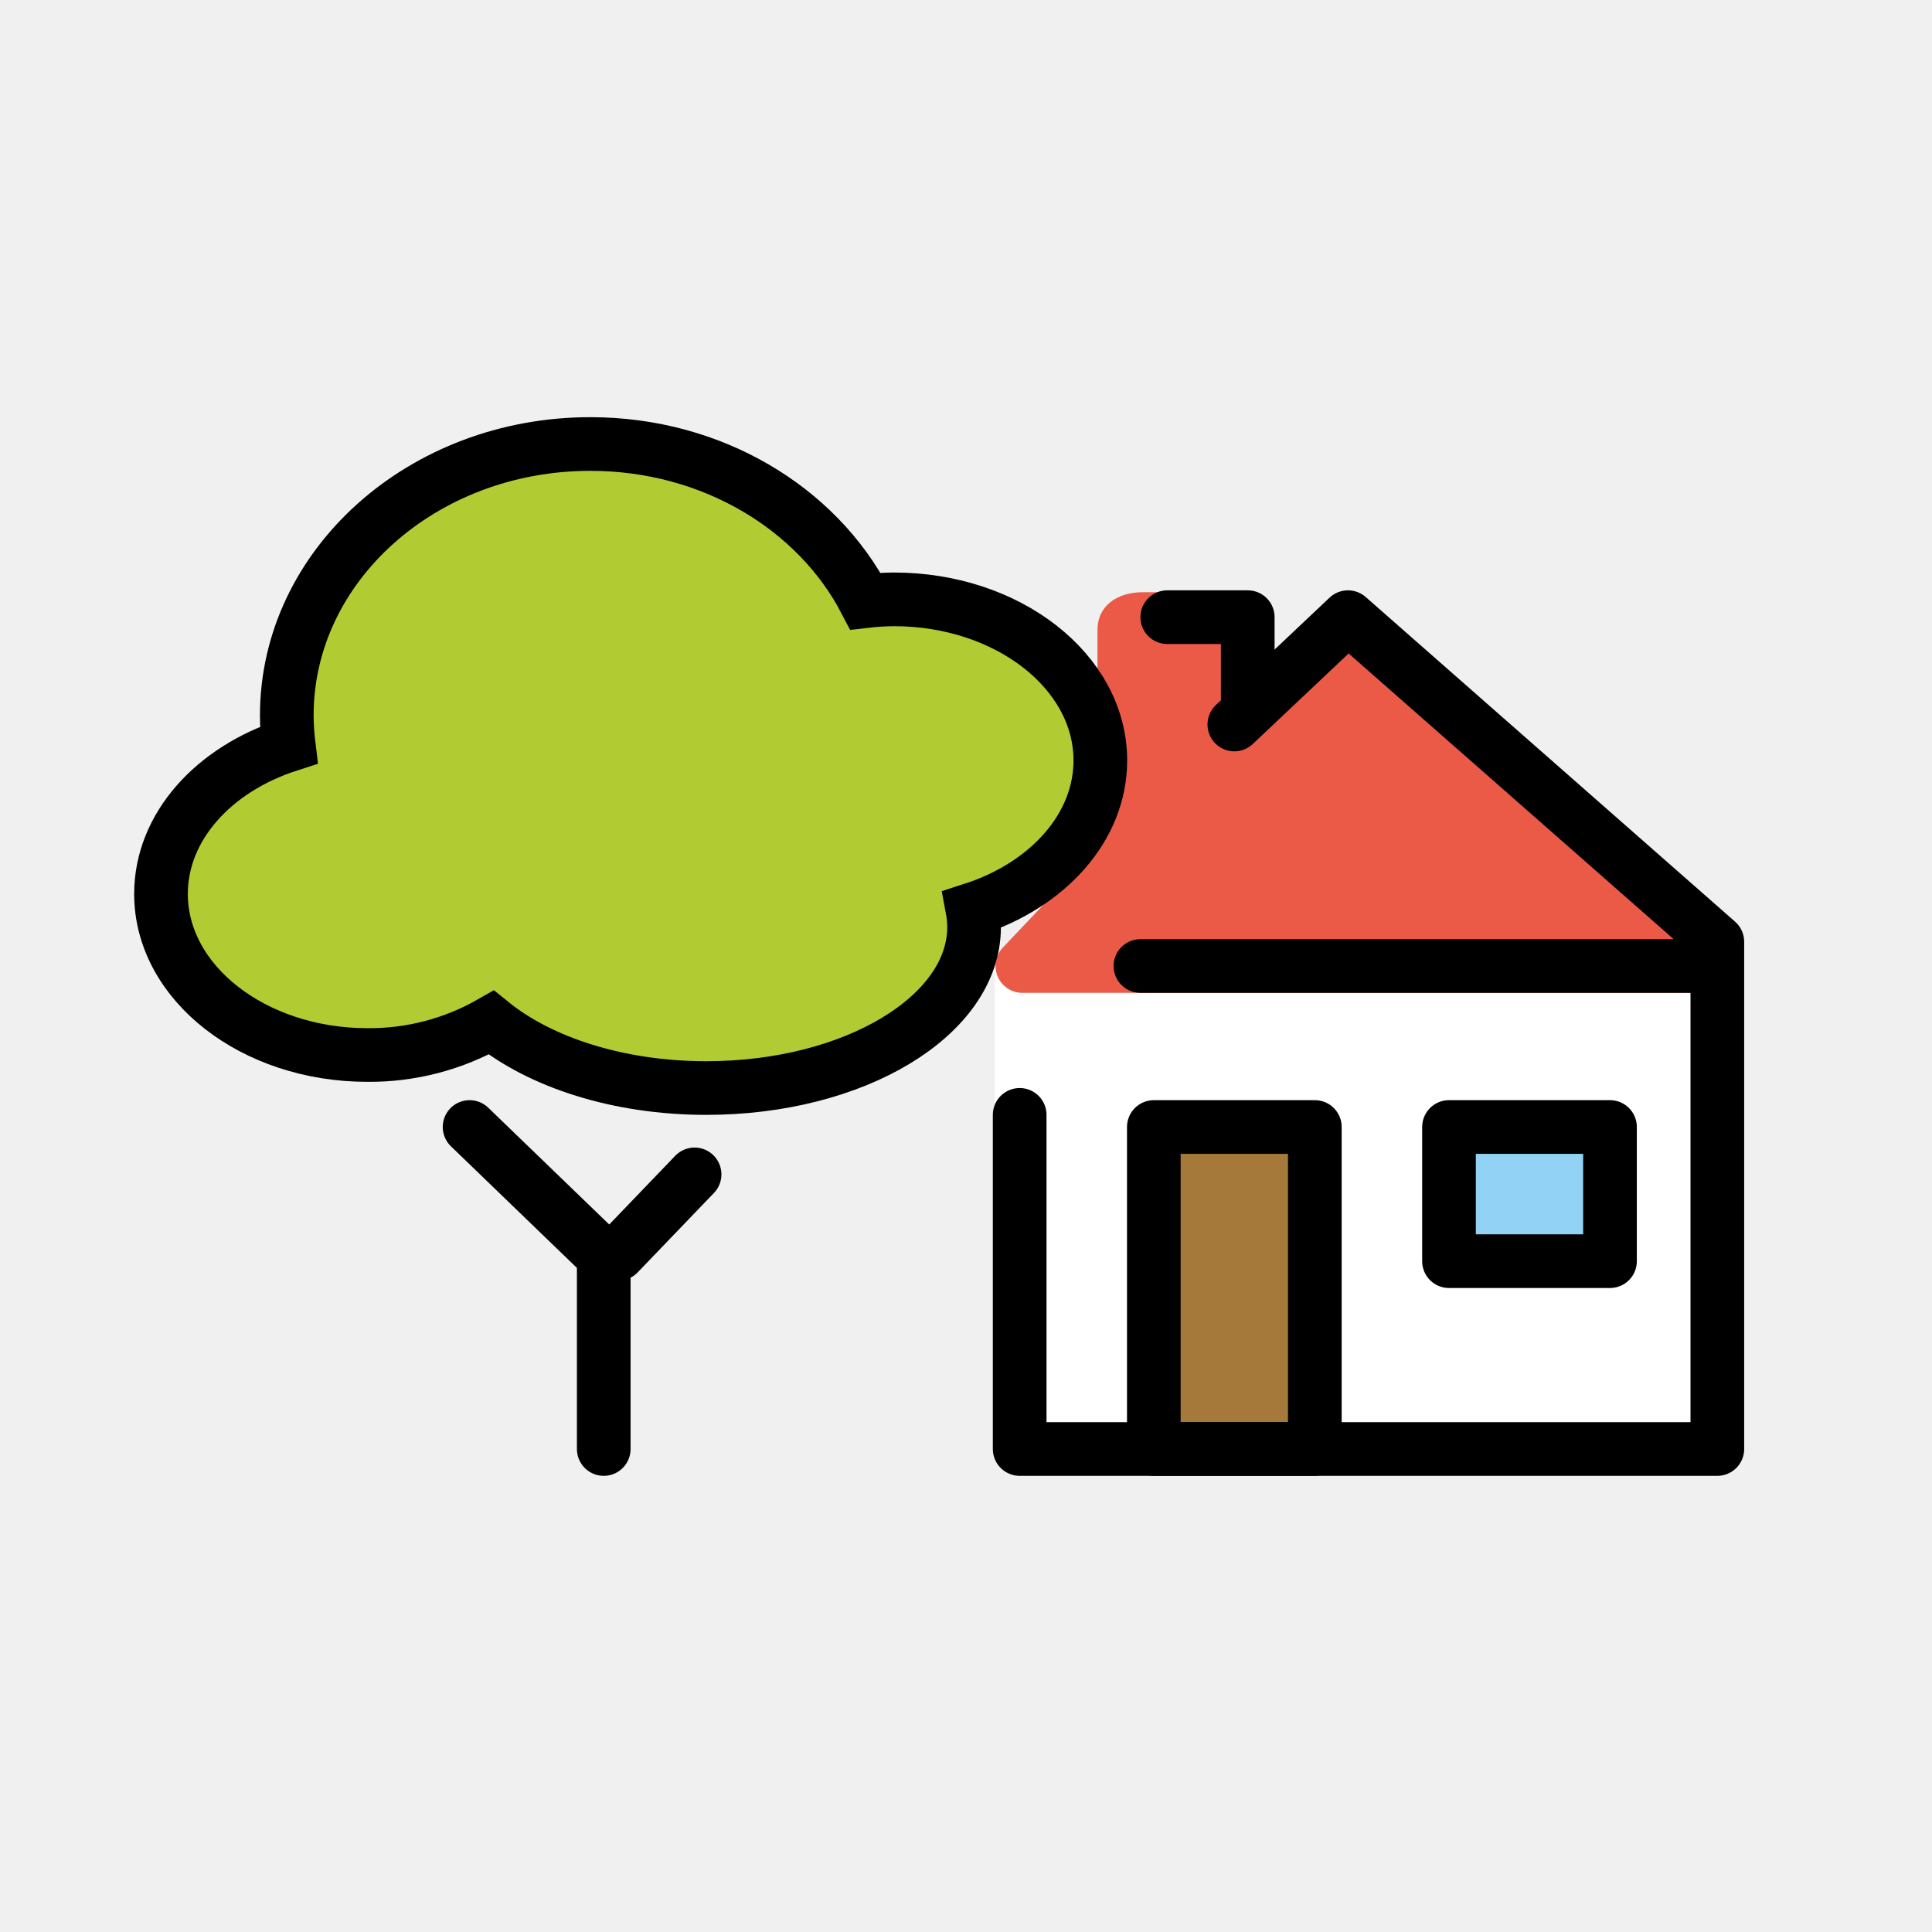
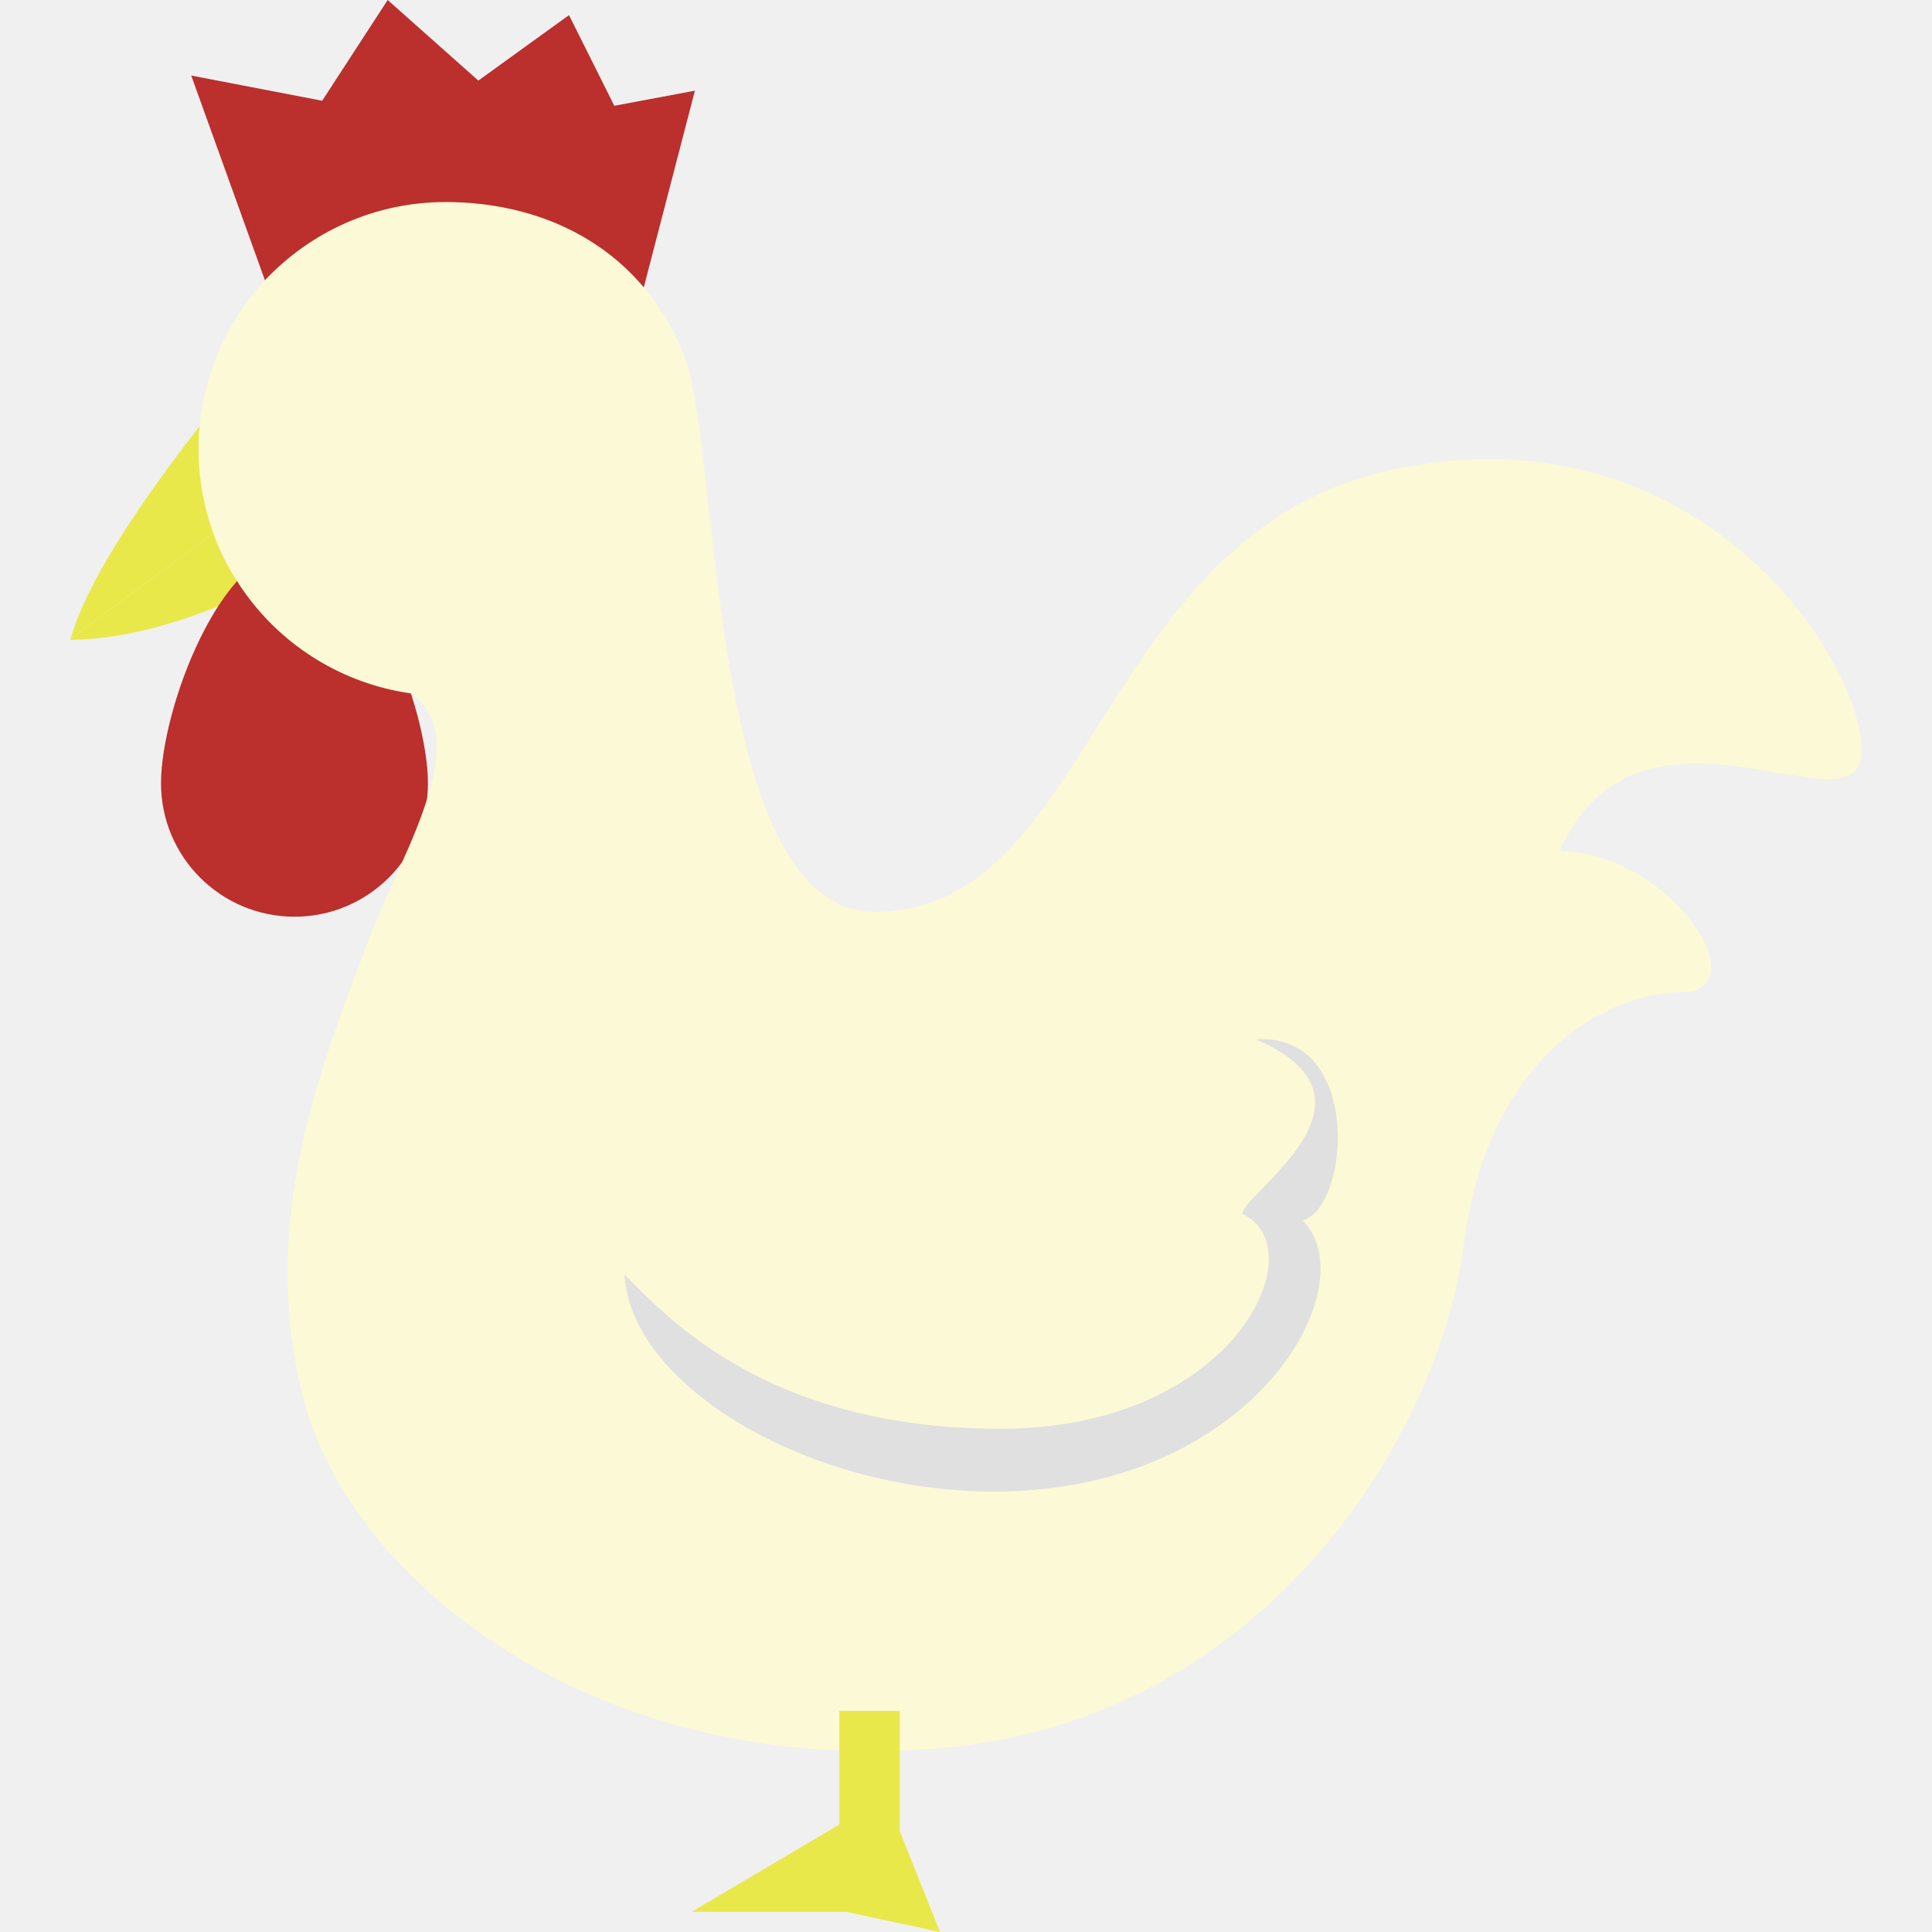
- <svg xmlns="http://www.w3.org/2000/svg" id="emoji" viewBox="0 0 72 72" version="1.1">
-   <g id="color">
-     <rect x="37.075" y="36.053" width="26.884" height="18.114" fill="#FFFFFF" />
-     <polygon fill="#EA5A47" stroke="#EA5A47" stroke-linecap="round" stroke-linejoin="round" stroke-miterlimit="10" stroke-width="2" points="50.235,23.2 38.1,36 63.5,36" />
-     <path fill="#EA5A47" d="M47.3,26l-6.4,6.059v-8.573c0-0.931,0.755-1.416,1.686-1.416h3.028 c0.931,0,1.686,0.485,1.686,1.416C47.3,23.486,47.3,26,47.3,26z" />
-     <rect x="43" y="42" width="6" height="12" fill="#A57939" />
-     <rect x="54" y="42" width="6" height="5" fill="#92D3F5" />
-     <path fill="#B1CC33" d="M41.006,28.339c0-3.312-3.445-6.003-7.694-6.003c-0.355,0.003-0.71,0.025-1.062,0.066 c-1.8-3.455-5.707-5.855-10.25-5.855c-6.248,0-11.312,4.529-11.312,10.114c0.001,0.369,0.025,0.738,0.07,1.104 C7.966,28.666,6,30.81,6,33.314c0,3.312,3.445,6.003,7.694,6.003c1.615,0.014,3.206-0.402,4.614-1.207 c1.818,1.477,4.726,2.438,8.015,2.438c5.511,0,9.978-2.688,9.978-6.003c-0.001-0.219-0.021-0.438-0.061-0.653 C39.036,32.99,41.006,30.845,41.006,28.339z" />
-   </g>
-   <g id="hair" />
-   <g id="skin" />
-   <g id="skin-shadow" />
-   <g id="line">
-     <polyline fill="none" stroke="#000000" stroke-linecap="round" stroke-linejoin="round" stroke-miterlimit="10" stroke-width="2" points="46,27 50.235,23 64,35.098 64,54 38,54 38,41.548" />
-     <rect x="43" y="42" width="6" height="12" fill="none" stroke="#000000" stroke-linecap="round" stroke-linejoin="round" stroke-miterlimit="10" stroke-width="2" />
-     <rect x="54" y="42" width="6" height="5" fill="none" stroke="#000000" stroke-linecap="round" stroke-linejoin="round" stroke-miterlimit="10" stroke-width="2" />
-     <polyline fill="none" stroke="#000000" stroke-linecap="round" stroke-linejoin="round" stroke-miterlimit="10" stroke-width="2" points="43.5,23 46.5,23 46.5,26" />
-     <path fill="none" stroke="#000000" stroke-miterlimit="10" stroke-width="2" d="M31.245,39.34" />
-     <polyline fill="none" stroke="#000000" stroke-linecap="round" stroke-linejoin="round" stroke-width="2" points="22.5,54 22.5,46.827 17.5,42" />
-     <line x1="23.041" x2="25.885" y1="46.727" y2="43.766" fill="none" stroke="#000000" stroke-linecap="round" stroke-linejoin="round" stroke-width="2" />
-     <path fill="none" stroke="#000000" stroke-linecap="round" stroke-miterlimit="10" stroke-width="2" d="M41.006,28.339 c0-3.312-3.445-6.003-7.694-6.003c-0.355,0.003-0.71,0.025-1.062,0.066c-1.8-3.455-5.707-5.855-10.25-5.855 c-6.248,0-11.312,4.529-11.312,10.114c0.001,0.369,0.025,0.738,0.07,1.104C7.966,28.666,6,30.81,6,33.314 c0,3.312,3.445,6.003,7.694,6.003c1.615,0.014,3.206-0.402,4.614-1.207c1.818,1.477,4.726,2.438,8.015,2.438 c5.511,0,9.978-2.688,9.978-6.003c-0.001-0.219-0.021-0.438-0.061-0.653 C39.036,32.99,41.006,30.845,41.006,28.339z" />
-     <line x1="63.5" x2="42.5" y1="36" y2="36" fill="none" stroke="#000000" stroke-linecap="round" stroke-linejoin="round" stroke-miterlimit="10" stroke-width="2" />
+ <svg xmlns="http://www.w3.org/2000/svg" height="800px" width="800px" version="1.1" id="_x36_" viewBox="0 0 512 512" xml:space="preserve">
+   <g>
+     <g>
+       <path style="fill:#E9E84A;" d="M18.73,169.223c-0.021,0.099-0.062,0.201-0.089,0.3c32.036,0,69.411-24.027,69.411-24.027    l-5.354-23.552L18.73,169.223z" />
+       <path style="fill:#E9E84A;" d="M74.704,86.765c0,0-47.724,53.031-55.974,82.459l63.968-47.279L74.704,86.765z" />
+     </g>
+     <polygon style="fill:#BB2F2D;" points="74.704,86.765 50.677,20.021 85.381,26.698 102.737,0 126.765,21.357 150.792,4.007    162.798,28.034 184.158,24.028 166.804,90.771  " />
+     <path style="fill:#BB2F2D;" d="M113.411,207.565c0,19.536-15.836,35.372-35.372,35.372c-19.536,0-35.372-15.835-35.372-35.372   c0-19.536,15.835-62.069,35.372-62.069C97.576,145.496,113.411,188.03,113.411,207.565z" />
+     <path style="fill:#FCF9D6;" d="M493.359,198.913c0,24.01-58.683-21.398-80.081,26.694c29.378,0,53.387,37.357,32.062,37.357   c-17.119,0-50.704,14.652-57.377,66.734c-6.456,50.341-52.082,125.489-137.531,133.468c-4.062,0.363-7.979,0.653-11.968,0.798   c-5.44,0.218-10.808,0.145-16.031-0.072c-26.984-1.088-51.139-7.544-71.667-17.337c-34.31-16.466-58.32-42.217-67.75-67.823   c-0.87-2.103-1.523-4.207-2.104-6.311c-13.347-48.092,4.715-91.179,16.901-123.676c1.886-5.005,4.425-10.59,7.036-16.321   c0.58-1.378,1.233-2.684,1.814-4.062v-0.073c2.466-5.44,4.787-11.025,6.455-16.321v-0.073c3.772-11.896,4.28-22.414-4.279-28.144   c-17.844-2.539-33.44-12.259-43.595-26.186c-0.87-1.16-1.668-2.321-2.394-3.554c-2.611-3.99-4.715-8.197-6.311-12.694   c-2.539-6.964-3.917-14.507-3.917-22.342c0-2.031,0.073-4.134,0.29-6.093c1.378-14.87,7.689-28.217,17.264-38.59   c12.041-12.767,29.015-20.746,47.874-20.746c20.528,0,39.678,7.326,52.517,22.559c4.497,5.295,8.197,11.461,10.953,18.642   c3.337,8.777,5.005,29.74,7.834,53.17c5.005,42.724,13.637,93.718,42.435,93.718c58.682,0,58.682-101.48,138.763-117.51   c34.238-6.819,61.585,1.378,81.75,15.015c12.549,8.414,22.269,18.86,29.088,29.088   C489.297,180.054,493.359,191.514,493.359,198.913z" />
+     <polygon style="fill:#E9E84A;" points="222.432,453.396 222.432,483.525 183.273,506.659 224.212,506.659 249.127,512    238.444,485.302 238.444,453.396  " />
+     <path style="fill:#E0E0E0;" d="M165.475,337.711c10.677,10.677,37.371,40.932,99.67,40.932c62.292,0,83.646-48.054,64.066-56.951   c0-5.342,40.939-30.256,3.561-46.274c28.476-1.78,24.921,44.493,12.464,48.051c16.012,16.018-9.205,65.17-69.414,71.191   C222.432,400,167.255,369.744,165.475,337.711z" />
  </g>
</svg>
